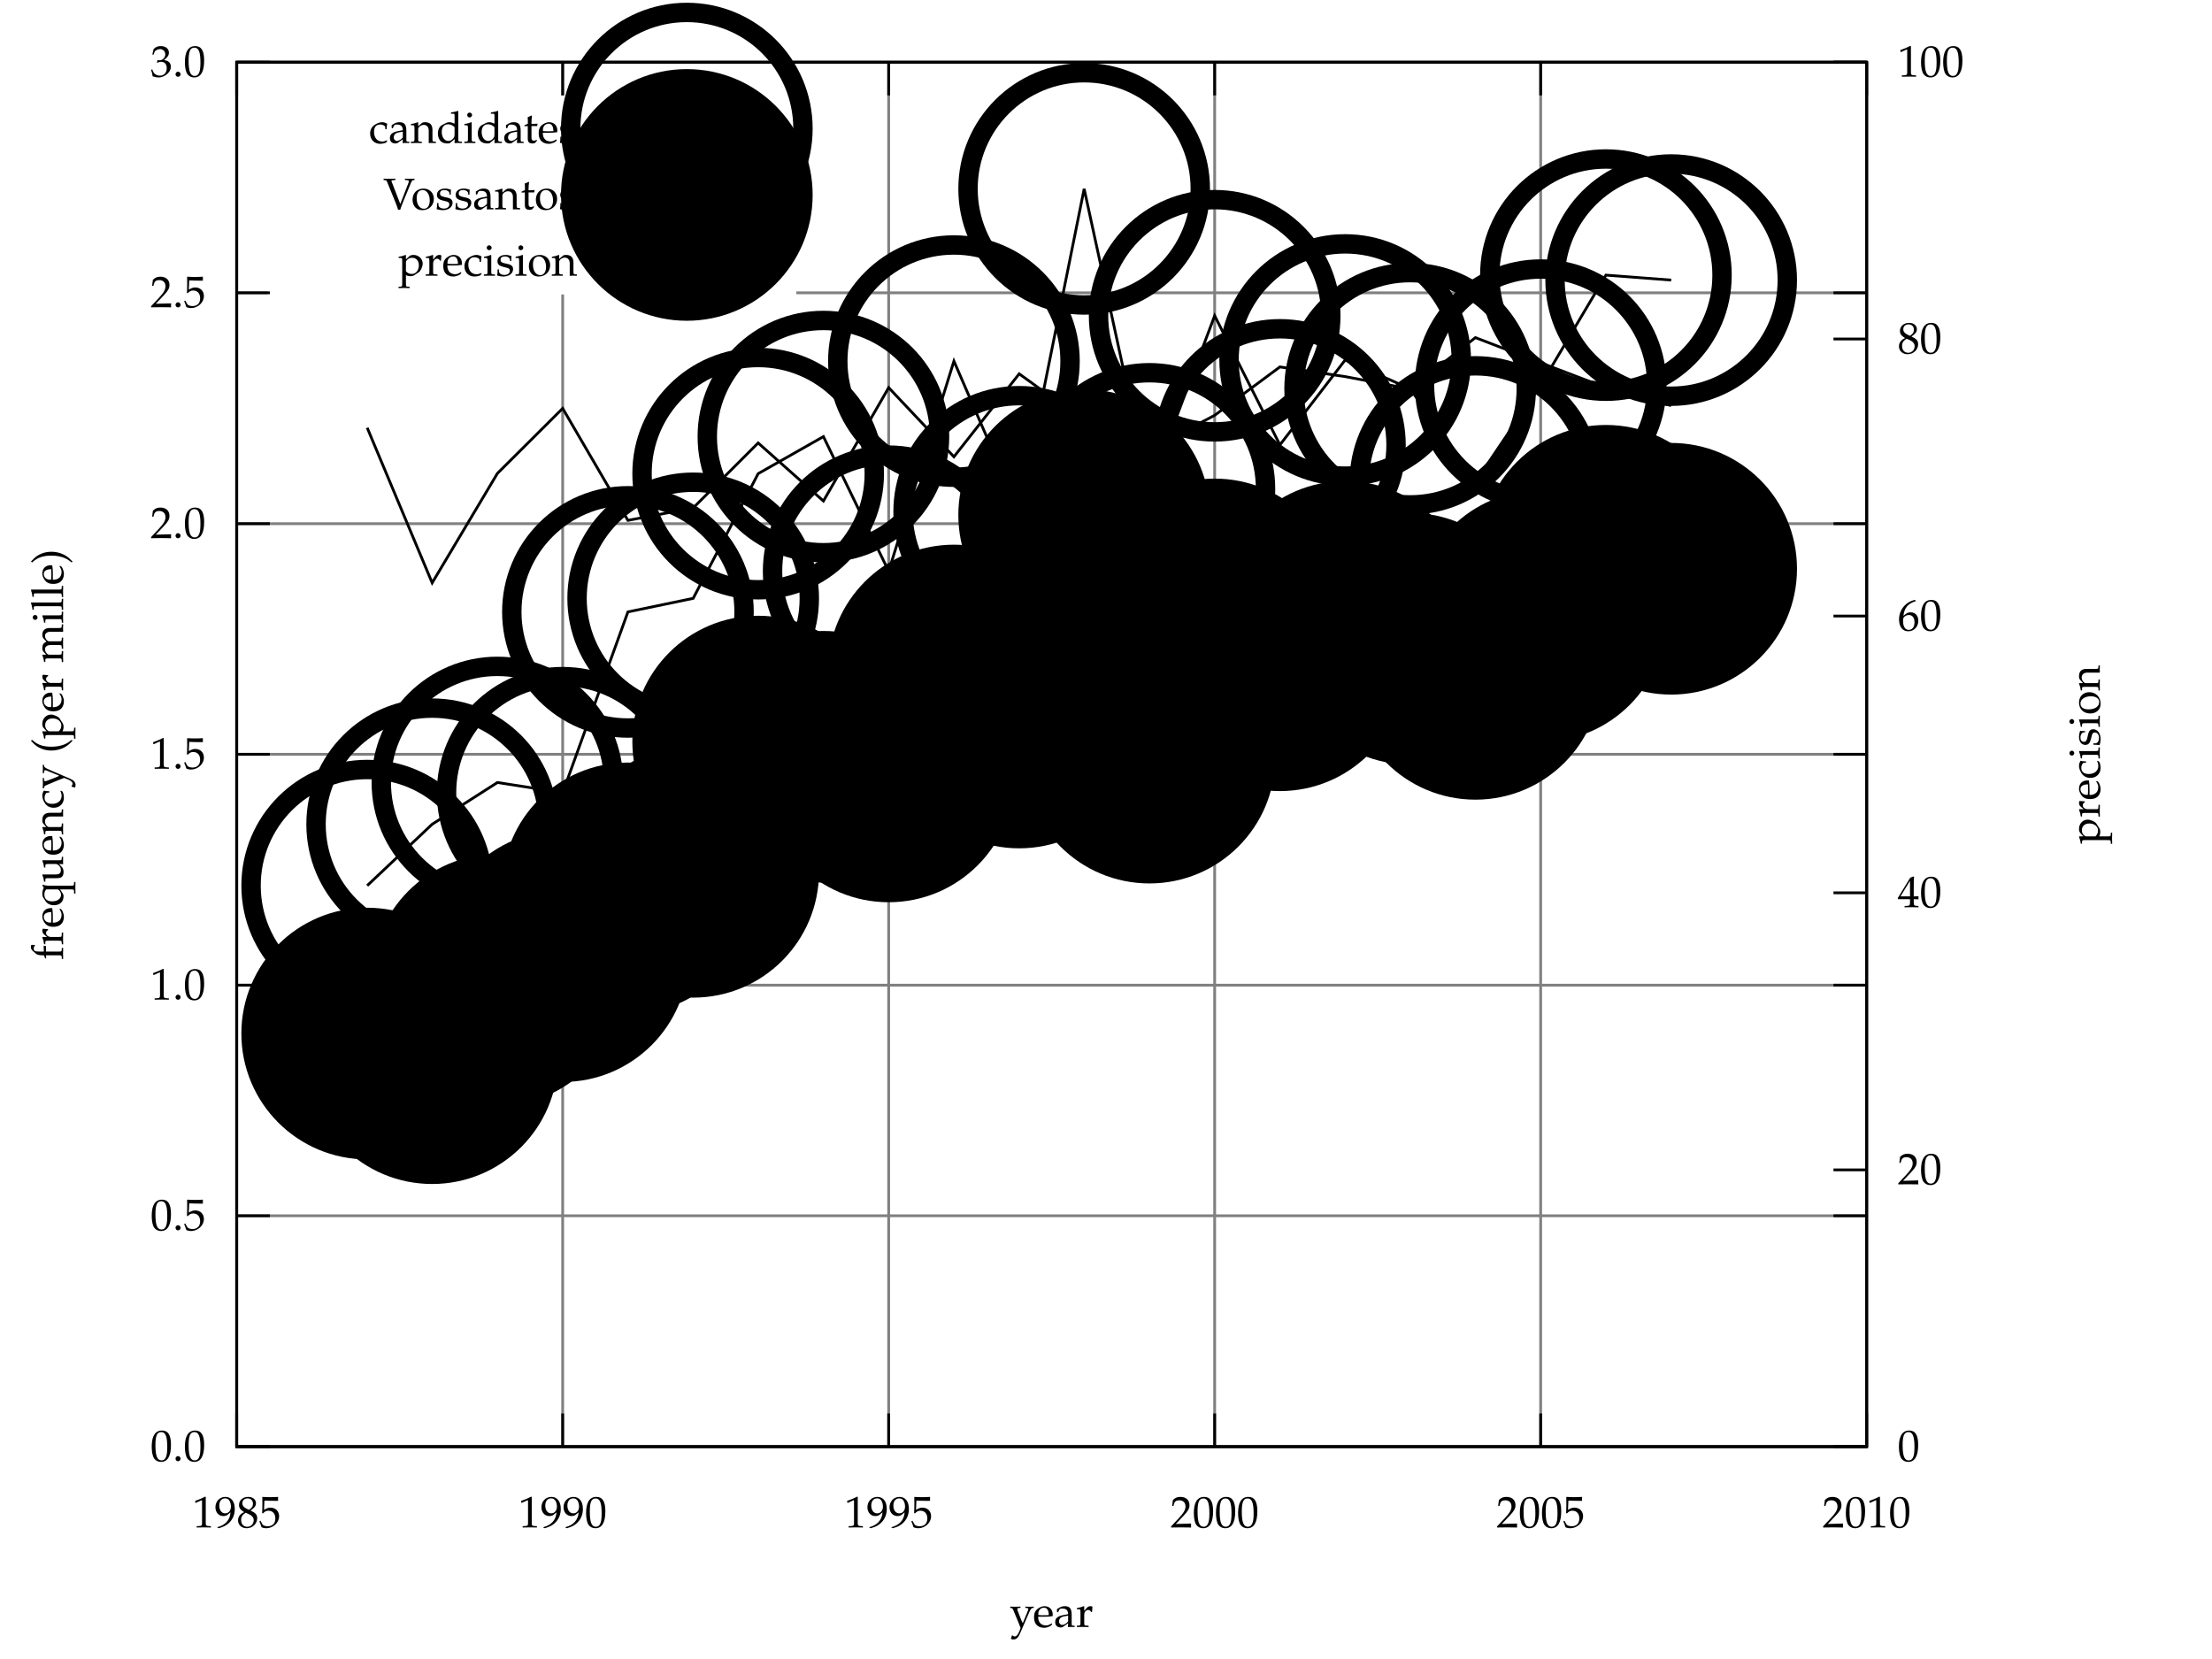
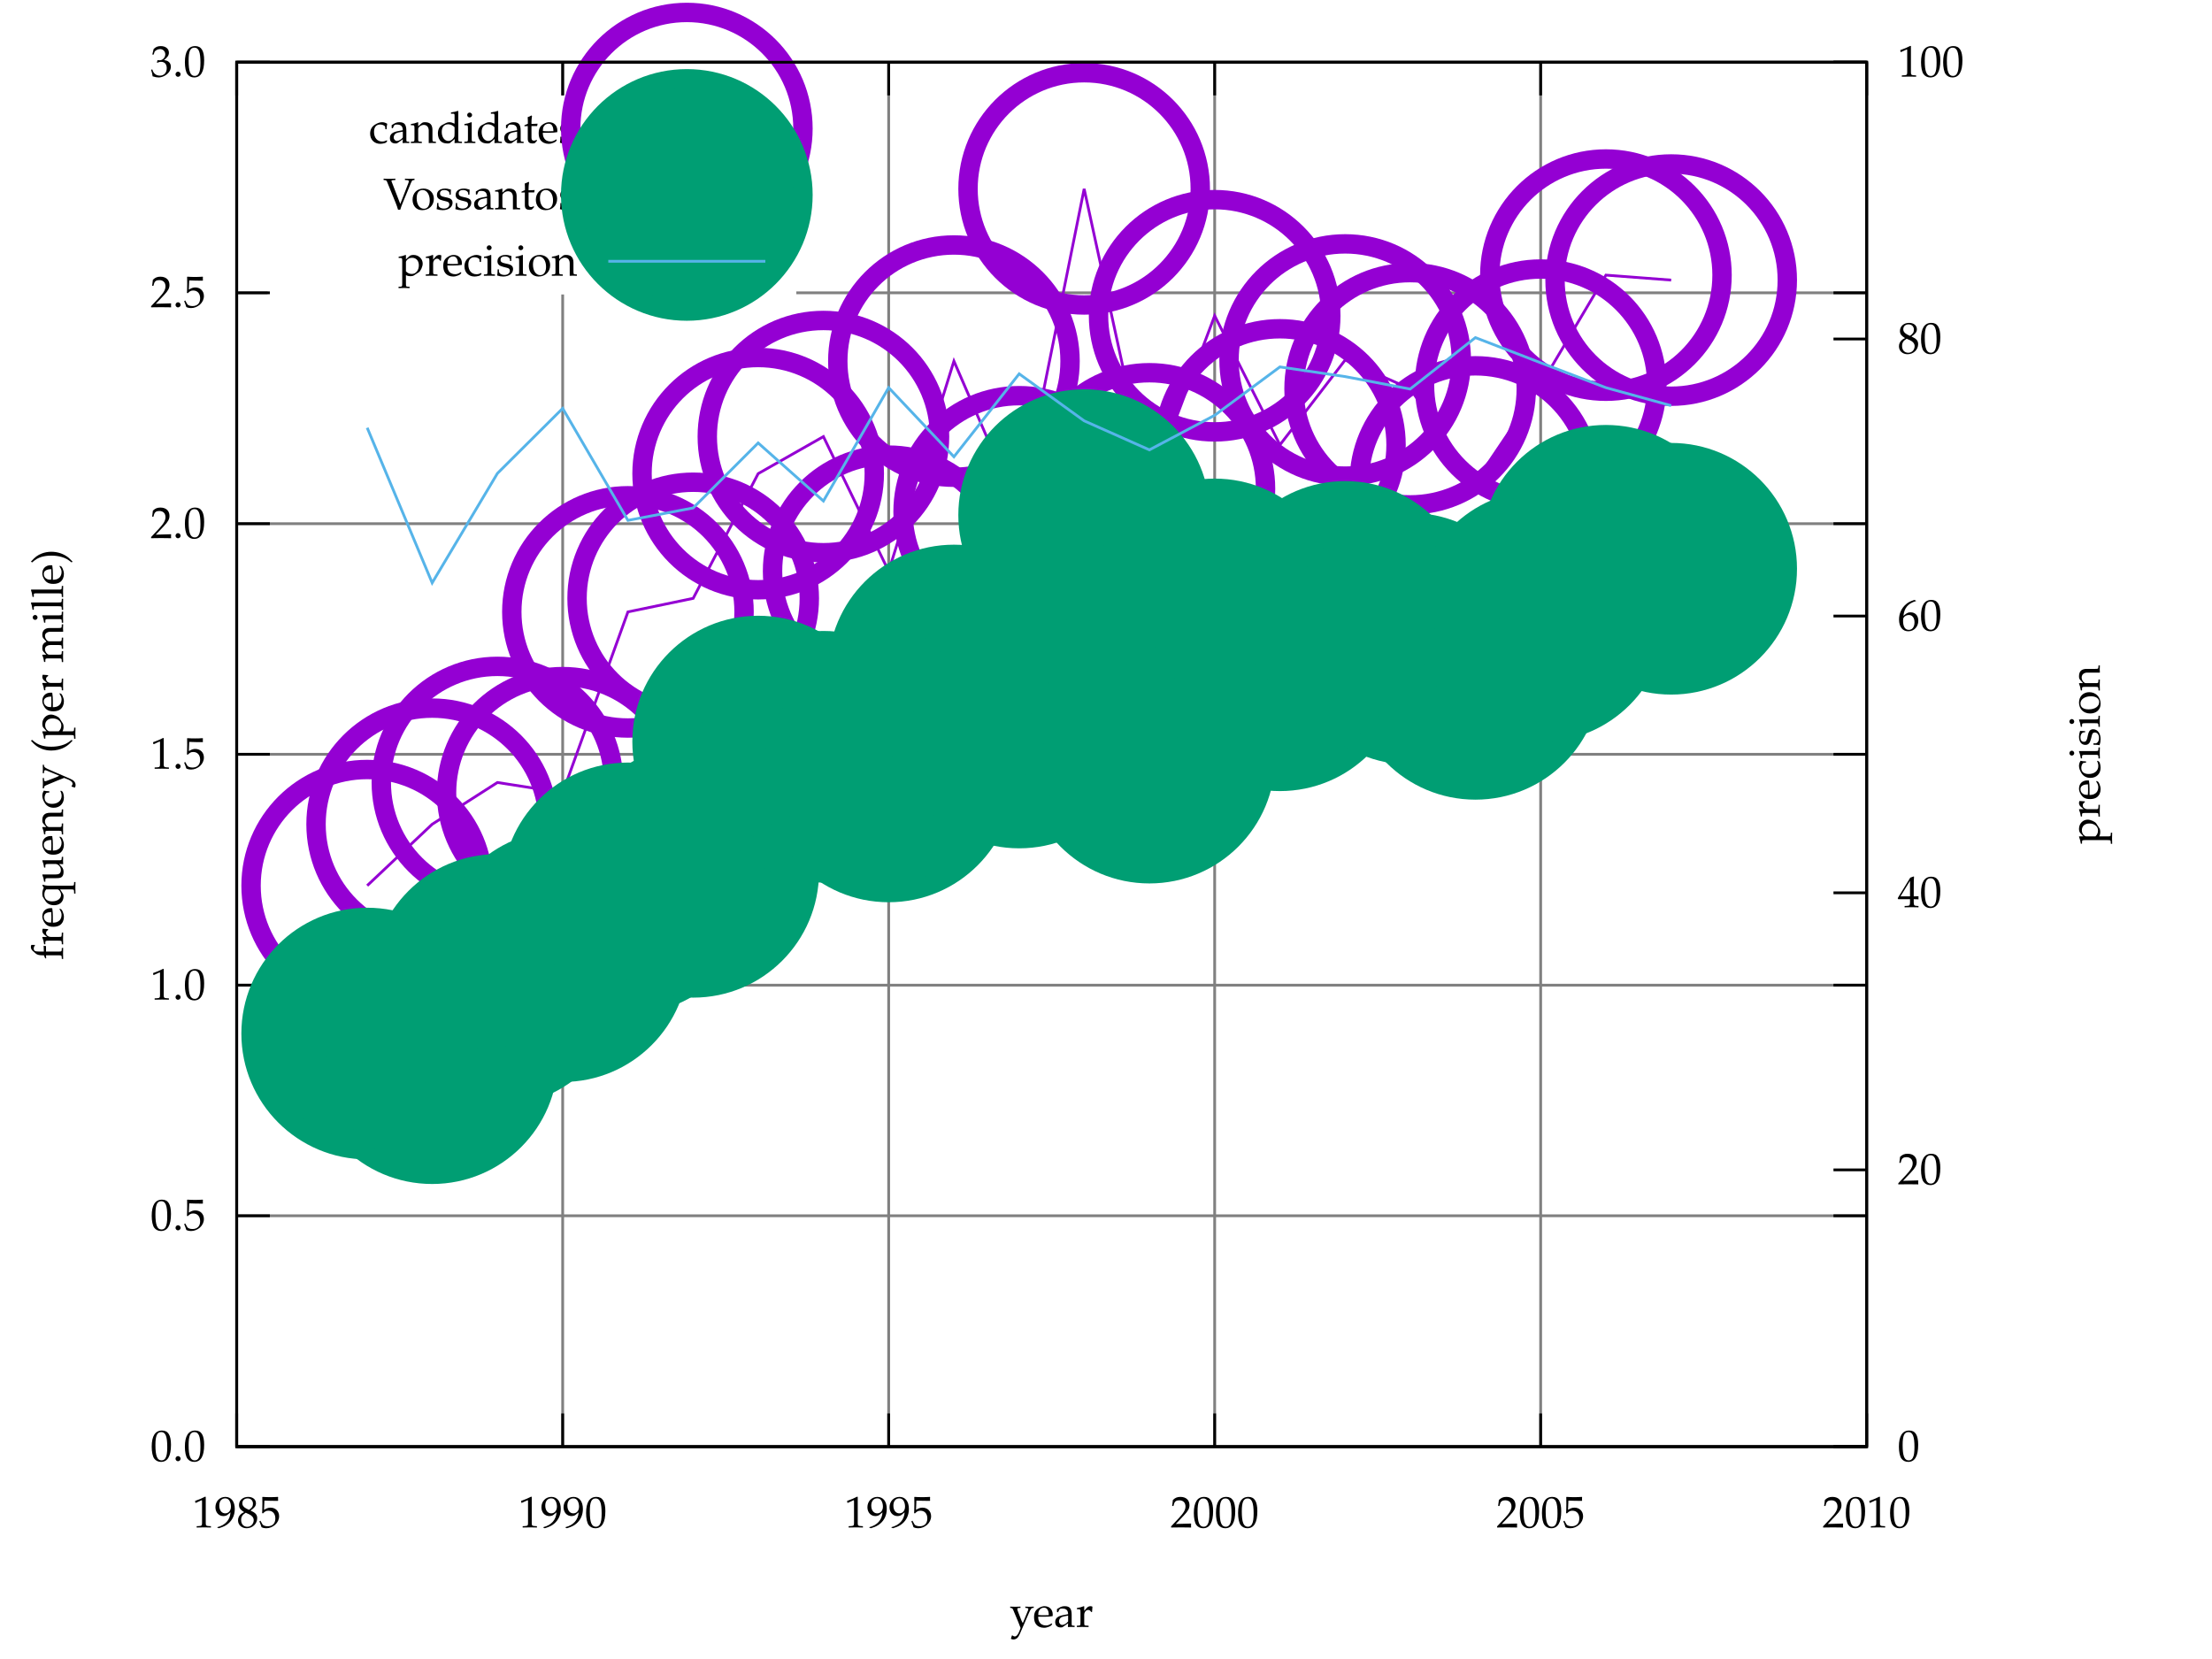
<svg xmlns="http://www.w3.org/2000/svg" xmlns:xlink="http://www.w3.org/1999/xlink" viewBox="0 0 800 600">
  <g id="gnuplot_canvas">
    <rect x="0" y="0" width="800" height="600" fill="none" />
    <defs>
      <circle id="gpDot" r="0.5" stroke-width="0.5" />
      <path id="gpPt0" stroke-width="0.167" stroke="currentColor" d="M-1,0 h2 M0,-1 v2" />
      <path id="gpPt1" stroke-width="0.167" stroke="currentColor" d="M-1,-1 L1,1 M1,-1 L-1,1" />
      <path id="gpPt2" stroke-width="0.167" stroke="currentColor" d="M-1,0 L1,0 M0,-1 L0,1 M-1,-1 L1,1 M-1,1 L1,-1" />
      <rect id="gpPt3" stroke-width="0.167" stroke="currentColor" x="-1" y="-1" width="2" height="2" />
      <rect id="gpPt4" stroke-width="0.167" stroke="currentColor" fill="currentColor" x="-1" y="-1" width="2" height="2" />
      <circle id="gpPt5" stroke-width="0.167" stroke="currentColor" cx="0" cy="0" r="1" />
      <use xlink:href="#gpPt5" id="gpPt6" fill="currentColor" stroke="none" />
      <path id="gpPt7" stroke-width="0.167" stroke="currentColor" d="M0,-1.33 L-1.33,0.67 L1.33,0.67 z" />
      <use xlink:href="#gpPt7" id="gpPt8" fill="currentColor" stroke="none" />
      <use xlink:href="#gpPt7" id="gpPt9" stroke="currentColor" transform="rotate(180)" />
      <use xlink:href="#gpPt9" id="gpPt10" fill="currentColor" stroke="none" />
      <use xlink:href="#gpPt3" id="gpPt11" stroke="currentColor" transform="rotate(45)" />
      <use xlink:href="#gpPt11" id="gpPt12" fill="currentColor" stroke="none" />
      <path id="gpPt13" stroke-width="0.167" stroke="currentColor" d="M0,1.330 L1.265,0.411 L0.782,-1.067 L-0.782,-1.076 L-1.265,0.411 z" />
      <use xlink:href="#gpPt13" id="gpPt14" fill="currentColor" stroke="none" />
      <filter id="textbox" filterUnits="objectBoundingBox" x="0" y="0" height="1" width="1">
        <feFlood flood-color="white" flood-opacity="1" result="bgnd" />
        <feComposite in="SourceGraphic" in2="bgnd" operator="atop" />
      </filter>
      <filter id="greybox" filterUnits="objectBoundingBox" x="0" y="0" height="1" width="1">
        <feFlood flood-color="lightgrey" flood-opacity="1" result="grey" />
        <feComposite in="SourceGraphic" in2="grey" operator="atop" />
      </filter>
    </defs>
    <g fill="none" color="white" stroke="black" stroke-width="1.00" stroke-linecap="butt" stroke-linejoin="miter">
</g>
    <g fill="none" color="black" stroke="currentColor" stroke-width="1.00" stroke-linecap="butt" stroke-linejoin="miter">
</g>
    <g fill="none" color="black" stroke="currentColor" stroke-width="1.00" stroke-linecap="butt" stroke-linejoin="miter">
      <path stroke="gray" class="gridline" d="M85.6,523.2 L675.1,523.2  " />
    </g>
    <g fill="none" color="black" stroke="currentColor" stroke-width="1.00" stroke-linecap="butt" stroke-linejoin="miter">
      <path stroke="black" d="M85.6,523.2 L97.6,523.2 M675.1,523.2 L663.1,523.2  " />
      <g transform="translate(74.4,528.4)" stroke="none" fill="black" font-family="Palatino Linotype, Book Antiqua, Palatino, FreeSerif, serif" font-size="16.00" text-anchor="end">
        <text>
          <tspan font-family="Palatino Linotype, Book Antiqua, Palatino, FreeSerif, serif">0.0</tspan>
        </text>
      </g>
    </g>
    <g fill="none" color="black" stroke="currentColor" stroke-width="1.00" stroke-linecap="butt" stroke-linejoin="miter">
</g>
    <g fill="none" color="black" stroke="currentColor" stroke-width="1.00" stroke-linecap="butt" stroke-linejoin="miter">
      <path stroke="gray" class="gridline" d="M85.6,439.7 L675.1,439.7  " />
    </g>
    <g fill="none" color="black" stroke="currentColor" stroke-width="1.00" stroke-linecap="butt" stroke-linejoin="miter">
      <path stroke="black" d="M85.6,439.7 L97.6,439.7 M675.1,439.7 L663.1,439.7  " />
      <g transform="translate(74.4,444.9)" stroke="none" fill="black" font-family="Palatino Linotype, Book Antiqua, Palatino, FreeSerif, serif" font-size="16.00" text-anchor="end">
        <text>
          <tspan font-family="Palatino Linotype, Book Antiqua, Palatino, FreeSerif, serif">0.5</tspan>
        </text>
      </g>
    </g>
    <g fill="none" color="black" stroke="currentColor" stroke-width="1.00" stroke-linecap="butt" stroke-linejoin="miter">
</g>
    <g fill="none" color="black" stroke="currentColor" stroke-width="1.00" stroke-linecap="butt" stroke-linejoin="miter">
      <path stroke="gray" class="gridline" d="M85.6,356.3 L675.1,356.3  " />
    </g>
    <g fill="none" color="black" stroke="currentColor" stroke-width="1.00" stroke-linecap="butt" stroke-linejoin="miter">
      <path stroke="black" d="M85.6,356.3 L97.6,356.3 M675.1,356.3 L663.1,356.3  " />
      <g transform="translate(74.4,361.5)" stroke="none" fill="black" font-family="Palatino Linotype, Book Antiqua, Palatino, FreeSerif, serif" font-size="16.00" text-anchor="end">
        <text>
          <tspan font-family="Palatino Linotype, Book Antiqua, Palatino, FreeSerif, serif">1.0</tspan>
        </text>
      </g>
    </g>
    <g fill="none" color="black" stroke="currentColor" stroke-width="1.00" stroke-linecap="butt" stroke-linejoin="miter">
</g>
    <g fill="none" color="black" stroke="currentColor" stroke-width="1.00" stroke-linecap="butt" stroke-linejoin="miter">
      <path stroke="gray" class="gridline" d="M85.6,272.8 L675.1,272.8  " />
    </g>
    <g fill="none" color="black" stroke="currentColor" stroke-width="1.00" stroke-linecap="butt" stroke-linejoin="miter">
      <path stroke="black" d="M85.6,272.8 L97.6,272.8 M675.1,272.8 L663.1,272.8  " />
      <g transform="translate(74.4,278.0)" stroke="none" fill="black" font-family="Palatino Linotype, Book Antiqua, Palatino, FreeSerif, serif" font-size="16.00" text-anchor="end">
        <text>
          <tspan font-family="Palatino Linotype, Book Antiqua, Palatino, FreeSerif, serif">1.5</tspan>
        </text>
      </g>
    </g>
    <g fill="none" color="black" stroke="currentColor" stroke-width="1.00" stroke-linecap="butt" stroke-linejoin="miter">
</g>
    <g fill="none" color="black" stroke="currentColor" stroke-width="1.00" stroke-linecap="butt" stroke-linejoin="miter">
      <path stroke="gray" class="gridline" d="M85.6,189.4 L675.1,189.4  " />
    </g>
    <g fill="none" color="black" stroke="currentColor" stroke-width="1.00" stroke-linecap="butt" stroke-linejoin="miter">
      <path stroke="black" d="M85.6,189.4 L97.6,189.4 M675.1,189.4 L663.1,189.4  " />
      <g transform="translate(74.4,194.6)" stroke="none" fill="black" font-family="Palatino Linotype, Book Antiqua, Palatino, FreeSerif, serif" font-size="16.00" text-anchor="end">
        <text>
          <tspan font-family="Palatino Linotype, Book Antiqua, Palatino, FreeSerif, serif">2.0</tspan>
        </text>
      </g>
    </g>
    <g fill="none" color="black" stroke="currentColor" stroke-width="1.00" stroke-linecap="butt" stroke-linejoin="miter">
</g>
    <g fill="none" color="black" stroke="currentColor" stroke-width="1.00" stroke-linecap="butt" stroke-linejoin="miter">
      <path stroke="gray" class="gridline" d="M85.6,105.9 L96.8,105.9 M288.0,105.9 L675.1,105.9  " />
    </g>
    <g fill="none" color="black" stroke="currentColor" stroke-width="1.00" stroke-linecap="butt" stroke-linejoin="miter">
      <path stroke="black" d="M85.6,105.9 L97.6,105.9 M675.1,105.9 L663.1,105.9  " />
      <g transform="translate(74.4,111.1)" stroke="none" fill="black" font-family="Palatino Linotype, Book Antiqua, Palatino, FreeSerif, serif" font-size="16.00" text-anchor="end">
        <text>
          <tspan font-family="Palatino Linotype, Book Antiqua, Palatino, FreeSerif, serif">2.5</tspan>
        </text>
      </g>
    </g>
    <g fill="none" color="black" stroke="currentColor" stroke-width="1.00" stroke-linecap="butt" stroke-linejoin="miter">
</g>
    <g fill="none" color="black" stroke="currentColor" stroke-width="1.00" stroke-linecap="butt" stroke-linejoin="miter">
      <path stroke="gray" class="gridline" d="M85.6,22.5 L675.1,22.5  " />
    </g>
    <g fill="none" color="black" stroke="currentColor" stroke-width="1.00" stroke-linecap="butt" stroke-linejoin="miter">
      <path stroke="black" d="M85.6,22.5 L97.6,22.5 M675.1,22.5 L663.1,22.5  " />
      <g transform="translate(74.4,27.7)" stroke="none" fill="black" font-family="Palatino Linotype, Book Antiqua, Palatino, FreeSerif, serif" font-size="16.00" text-anchor="end">
        <text>
          <tspan font-family="Palatino Linotype, Book Antiqua, Palatino, FreeSerif, serif">3.0</tspan>
        </text>
      </g>
    </g>
    <g fill="none" color="black" stroke="currentColor" stroke-width="1.00" stroke-linecap="butt" stroke-linejoin="miter">
</g>
    <g fill="none" color="black" stroke="currentColor" stroke-width="1.00" stroke-linecap="butt" stroke-linejoin="miter">
      <path stroke="gray" class="gridline" d="M85.6,523.2 L85.6,22.5  " />
    </g>
    <g fill="none" color="black" stroke="currentColor" stroke-width="1.00" stroke-linecap="butt" stroke-linejoin="miter">
      <path stroke="black" d="M85.6,523.2 L85.6,511.2 M85.6,22.5 L85.6,34.5  " />
      <g transform="translate(85.6,552.4)" stroke="none" fill="black" font-family="Palatino Linotype, Book Antiqua, Palatino, FreeSerif, serif" font-size="16.00" text-anchor="middle">
        <text>
          <tspan font-family="Palatino Linotype, Book Antiqua, Palatino, FreeSerif, serif"> 1985</tspan>
        </text>
      </g>
    </g>
    <g fill="none" color="black" stroke="currentColor" stroke-width="1.00" stroke-linecap="butt" stroke-linejoin="miter">
</g>
    <g fill="none" color="black" stroke="currentColor" stroke-width="1.00" stroke-linecap="butt" stroke-linejoin="miter">
      <path stroke="gray" class="gridline" d="M203.5,523.2 L203.5,106.5 M203.5,34.5 L203.5,22.5  " />
    </g>
    <g fill="none" color="black" stroke="currentColor" stroke-width="1.00" stroke-linecap="butt" stroke-linejoin="miter">
      <path stroke="black" d="M203.5,523.2 L203.5,511.2 M203.5,22.5 L203.5,34.5  " />
      <g transform="translate(203.5,552.4)" stroke="none" fill="black" font-family="Palatino Linotype, Book Antiqua, Palatino, FreeSerif, serif" font-size="16.00" text-anchor="middle">
        <text>
          <tspan font-family="Palatino Linotype, Book Antiqua, Palatino, FreeSerif, serif"> 1990</tspan>
        </text>
      </g>
    </g>
    <g fill="none" color="black" stroke="currentColor" stroke-width="1.00" stroke-linecap="butt" stroke-linejoin="miter">
</g>
    <g fill="none" color="black" stroke="currentColor" stroke-width="1.00" stroke-linecap="butt" stroke-linejoin="miter">
      <path stroke="gray" class="gridline" d="M321.4,523.2 L321.4,22.5  " />
    </g>
    <g fill="none" color="black" stroke="currentColor" stroke-width="1.00" stroke-linecap="butt" stroke-linejoin="miter">
      <path stroke="black" d="M321.4,523.2 L321.4,511.2 M321.4,22.5 L321.4,34.5  " />
      <g transform="translate(321.4,552.4)" stroke="none" fill="black" font-family="Palatino Linotype, Book Antiqua, Palatino, FreeSerif, serif" font-size="16.00" text-anchor="middle">
        <text>
          <tspan font-family="Palatino Linotype, Book Antiqua, Palatino, FreeSerif, serif"> 1995</tspan>
        </text>
      </g>
    </g>
    <g fill="none" color="black" stroke="currentColor" stroke-width="1.00" stroke-linecap="butt" stroke-linejoin="miter">
</g>
    <g fill="none" color="black" stroke="currentColor" stroke-width="1.00" stroke-linecap="butt" stroke-linejoin="miter">
      <path stroke="gray" class="gridline" d="M439.3,523.2 L439.3,22.5  " />
    </g>
    <g fill="none" color="black" stroke="currentColor" stroke-width="1.00" stroke-linecap="butt" stroke-linejoin="miter">
      <path stroke="black" d="M439.3,523.2 L439.3,511.2 M439.3,22.5 L439.3,34.5  " />
      <g transform="translate(439.3,552.4)" stroke="none" fill="black" font-family="Palatino Linotype, Book Antiqua, Palatino, FreeSerif, serif" font-size="16.00" text-anchor="middle">
        <text>
          <tspan font-family="Palatino Linotype, Book Antiqua, Palatino, FreeSerif, serif"> 2000</tspan>
        </text>
      </g>
    </g>
    <g fill="none" color="black" stroke="currentColor" stroke-width="1.00" stroke-linecap="butt" stroke-linejoin="miter">
</g>
    <g fill="none" color="black" stroke="currentColor" stroke-width="1.00" stroke-linecap="butt" stroke-linejoin="miter">
      <path stroke="gray" class="gridline" d="M557.2,523.2 L557.2,22.5  " />
    </g>
    <g fill="none" color="black" stroke="currentColor" stroke-width="1.00" stroke-linecap="butt" stroke-linejoin="miter">
      <path stroke="black" d="M557.2,523.2 L557.2,511.2 M557.2,22.5 L557.2,34.5  " />
      <g transform="translate(557.2,552.4)" stroke="none" fill="black" font-family="Palatino Linotype, Book Antiqua, Palatino, FreeSerif, serif" font-size="16.00" text-anchor="middle">
        <text>
          <tspan font-family="Palatino Linotype, Book Antiqua, Palatino, FreeSerif, serif"> 2005</tspan>
        </text>
      </g>
    </g>
    <g fill="none" color="black" stroke="currentColor" stroke-width="1.00" stroke-linecap="butt" stroke-linejoin="miter">
</g>
    <g fill="none" color="black" stroke="currentColor" stroke-width="1.00" stroke-linecap="butt" stroke-linejoin="miter">
      <path stroke="gray" class="gridline" d="M675.1,523.2 L675.1,22.5  " />
    </g>
    <g fill="none" color="black" stroke="currentColor" stroke-width="1.00" stroke-linecap="butt" stroke-linejoin="miter">
      <path stroke="black" d="M675.1,523.2 L675.1,511.2 M675.1,22.5 L675.1,34.5  " />
      <g transform="translate(675.1,552.4)" stroke="none" fill="black" font-family="Palatino Linotype, Book Antiqua, Palatino, FreeSerif, serif" font-size="16.00" text-anchor="middle">
        <text>
          <tspan font-family="Palatino Linotype, Book Antiqua, Palatino, FreeSerif, serif"> 2010</tspan>
        </text>
      </g>
    </g>
    <g fill="none" color="black" stroke="currentColor" stroke-width="1.00" stroke-linecap="butt" stroke-linejoin="miter">
      <path stroke="black" d="M675.1,523.2 L663.1,523.2  " />
      <g transform="translate(686.3,528.4)" stroke="none" fill="black" font-family="Palatino Linotype, Book Antiqua, Palatino, FreeSerif, serif" font-size="16.00" text-anchor="start">
        <text>
          <tspan font-family="Palatino Linotype, Book Antiqua, Palatino, FreeSerif, serif"> 0</tspan>
        </text>
      </g>
    </g>
    <g fill="none" color="black" stroke="currentColor" stroke-width="1.00" stroke-linecap="butt" stroke-linejoin="miter">
      <path stroke="black" d="M675.1,423.1 L663.1,423.1  " />
      <g transform="translate(686.3,428.3)" stroke="none" fill="black" font-family="Palatino Linotype, Book Antiqua, Palatino, FreeSerif, serif" font-size="16.00" text-anchor="start">
        <text>
          <tspan font-family="Palatino Linotype, Book Antiqua, Palatino, FreeSerif, serif"> 20</tspan>
        </text>
      </g>
    </g>
    <g fill="none" color="black" stroke="currentColor" stroke-width="1.00" stroke-linecap="butt" stroke-linejoin="miter">
      <path stroke="black" d="M675.1,322.9 L663.1,322.9  " />
      <g transform="translate(686.3,328.1)" stroke="none" fill="black" font-family="Palatino Linotype, Book Antiqua, Palatino, FreeSerif, serif" font-size="16.00" text-anchor="start">
        <text>
          <tspan font-family="Palatino Linotype, Book Antiqua, Palatino, FreeSerif, serif"> 40</tspan>
        </text>
      </g>
    </g>
    <g fill="none" color="black" stroke="currentColor" stroke-width="1.00" stroke-linecap="butt" stroke-linejoin="miter">
      <path stroke="black" d="M675.1,222.8 L663.1,222.8  " />
      <g transform="translate(686.3,228.0)" stroke="none" fill="black" font-family="Palatino Linotype, Book Antiqua, Palatino, FreeSerif, serif" font-size="16.00" text-anchor="start">
        <text>
          <tspan font-family="Palatino Linotype, Book Antiqua, Palatino, FreeSerif, serif"> 60</tspan>
        </text>
      </g>
    </g>
    <g fill="none" color="black" stroke="currentColor" stroke-width="1.00" stroke-linecap="butt" stroke-linejoin="miter">
      <path stroke="black" d="M675.1,122.6 L663.1,122.6  " />
      <g transform="translate(686.3,127.8)" stroke="none" fill="black" font-family="Palatino Linotype, Book Antiqua, Palatino, FreeSerif, serif" font-size="16.00" text-anchor="start">
        <text>
          <tspan font-family="Palatino Linotype, Book Antiqua, Palatino, FreeSerif, serif"> 80</tspan>
        </text>
      </g>
    </g>
    <g fill="none" color="black" stroke="currentColor" stroke-width="1.00" stroke-linecap="butt" stroke-linejoin="miter">
      <path stroke="black" d="M675.1,22.5 L663.1,22.5  " />
      <g transform="translate(686.3,27.7)" stroke="none" fill="black" font-family="Palatino Linotype, Book Antiqua, Palatino, FreeSerif, serif" font-size="16.00" text-anchor="start">
        <text>
          <tspan font-family="Palatino Linotype, Book Antiqua, Palatino, FreeSerif, serif"> 100</tspan>
        </text>
      </g>
    </g>
    <g fill="none" color="black" stroke="currentColor" stroke-width="1.00" stroke-linecap="butt" stroke-linejoin="miter">
</g>
    <g fill="none" color="black" stroke="currentColor" stroke-width="1.00" stroke-linecap="butt" stroke-linejoin="miter">
      <path stroke="black" d="M85.6,22.5 L85.6,523.2 L675.1,523.2 L675.1,22.5 L85.6,22.5 Z  " />
    </g>
    <g fill="none" color="black" stroke="currentColor" stroke-width="1.00" stroke-linecap="butt" stroke-linejoin="miter">
      <g transform="translate(22.8,272.9) rotate(270)" stroke="none" fill="black" font-family="Palatino Linotype, Book Antiqua, Palatino, FreeSerif, serif" font-size="16.00" text-anchor="middle">
        <text>
          <tspan font-family="Palatino Linotype, Book Antiqua, Palatino, FreeSerif, serif">frequency (per mille)</tspan>
        </text>
      </g>
    </g>
    <g fill="none" color="black" stroke="currentColor" stroke-width="1.00" stroke-linecap="butt" stroke-linejoin="miter">
      <g transform="translate(759.4,272.9) rotate(270)" stroke="none" fill="black" font-family="Palatino Linotype, Book Antiqua, Palatino, FreeSerif, serif" font-size="16.00" text-anchor="middle">
        <text>
          <tspan font-family="Palatino Linotype, Book Antiqua, Palatino, FreeSerif, serif">precision</tspan>
        </text>
      </g>
    </g>
    <g fill="none" color="black" stroke="currentColor" stroke-width="1.00" stroke-linecap="butt" stroke-linejoin="miter">
      <g transform="translate(380.3,588.4)" stroke="none" fill="black" font-family="Palatino Linotype, Book Antiqua, Palatino, FreeSerif, serif" font-size="16.00" text-anchor="middle">
        <text>
          <tspan font-family="Palatino Linotype, Book Antiqua, Palatino, FreeSerif, serif">year</tspan>
        </text>
      </g>
    </g>
    <g fill="none" color="black" stroke="currentColor" stroke-width="1.00" stroke-linecap="butt" stroke-linejoin="miter">
</g>
    <g id="gnuplot_plot_1">
      <g fill="none" color="black" stroke="currentColor" stroke-width="1.00" stroke-linecap="butt" stroke-linejoin="miter">
        <g transform="translate(208.8,51.7)" stroke="none" fill="black" font-family="Palatino Linotype, Book Antiqua, Palatino, FreeSerif, serif" font-size="16.00" text-anchor="end">
          <text>
            <tspan font-family="Palatino Linotype, Book Antiqua, Palatino, FreeSerif, serif">candidates</tspan>
          </text>
        </g>
      </g>
      <g fill="none" color="black" stroke="currentColor" stroke-width="1.00" stroke-linecap="butt" stroke-linejoin="miter">
-         <path stroke="rgb(  0,   0,   0)" d="M220.0,46.5 L276.8,46.5 M132.8,320.3 L156.3,298.1 L179.9,283.0 L203.5,286.7 L227.1,221.3 L250.7,216.4   L274.2,171.3 L297.8,157.9 L321.4,206.6 L345.0,130.6 L368.6,185.1 L392.1,68.3 L415.7,176.8 L439.3,114.2   L462.9,160.9 L486.5,130.2 L510.0,140.6 L533.6,174.3 L557.2,139.3 L580.8,99.5 L604.4,101.3  " />
-         <use xlink:href="#gpPt5" transform="translate(132.8,320.3) scale(42.00)" color="rgb(  0,   0,   0)" />
-         <use xlink:href="#gpPt5" transform="translate(156.3,298.1) scale(42.00)" color="rgb(  0,   0,   0)" />
-         <use xlink:href="#gpPt5" transform="translate(179.9,283.0) scale(42.00)" color="rgb(  0,   0,   0)" />
-         <use xlink:href="#gpPt5" transform="translate(203.5,286.7) scale(42.00)" color="rgb(  0,   0,   0)" />
-         <use xlink:href="#gpPt5" transform="translate(227.1,221.3) scale(42.00)" color="rgb(  0,   0,   0)" />
-         <use xlink:href="#gpPt5" transform="translate(250.7,216.4) scale(42.00)" color="rgb(  0,   0,   0)" />
-         <use xlink:href="#gpPt5" transform="translate(274.2,171.3) scale(42.00)" color="rgb(  0,   0,   0)" />
-         <use xlink:href="#gpPt5" transform="translate(297.8,157.9) scale(42.00)" color="rgb(  0,   0,   0)" />
-         <use xlink:href="#gpPt5" transform="translate(321.4,206.6) scale(42.00)" color="rgb(  0,   0,   0)" />
-         <use xlink:href="#gpPt5" transform="translate(345.0,130.6) scale(42.00)" color="rgb(  0,   0,   0)" />
-         <use xlink:href="#gpPt5" transform="translate(368.6,185.1) scale(42.00)" color="rgb(  0,   0,   0)" />
-         <use xlink:href="#gpPt5" transform="translate(392.1,68.3) scale(42.00)" color="rgb(  0,   0,   0)" />
-         <use xlink:href="#gpPt5" transform="translate(415.7,176.8) scale(42.00)" color="rgb(  0,   0,   0)" />
-         <use xlink:href="#gpPt5" transform="translate(439.3,114.2) scale(42.00)" color="rgb(  0,   0,   0)" />
-         <use xlink:href="#gpPt5" transform="translate(462.9,160.9) scale(42.00)" color="rgb(  0,   0,   0)" />
-         <use xlink:href="#gpPt5" transform="translate(486.5,130.2) scale(42.00)" color="rgb(  0,   0,   0)" />
-         <use xlink:href="#gpPt5" transform="translate(510.0,140.6) scale(42.00)" color="rgb(  0,   0,   0)" />
-         <use xlink:href="#gpPt5" transform="translate(533.6,174.3) scale(42.00)" color="rgb(  0,   0,   0)" />
-         <use xlink:href="#gpPt5" transform="translate(557.2,139.3) scale(42.00)" color="rgb(  0,   0,   0)" />
-         <use xlink:href="#gpPt5" transform="translate(580.8,99.5) scale(42.00)" color="rgb(  0,   0,   0)" />
-         <use xlink:href="#gpPt5" transform="translate(604.4,101.3) scale(42.00)" color="rgb(  0,   0,   0)" />
-         <use xlink:href="#gpPt5" transform="translate(248.4,46.5) scale(42.00)" color="rgb(  0,   0,   0)" />
+         <path stroke="rgb(148,   0, 211)" d="M220.0,46.5 L276.8,46.5 M132.8,320.3 L156.3,298.1 L179.9,283.0 L203.5,286.7 L227.1,221.3 L250.7,216.4   L274.2,171.3 L297.8,157.9 L321.4,206.6 L345.0,130.6 L368.6,185.1 L392.1,68.3 L415.7,176.8 L439.3,114.2   L462.9,160.9 L486.5,130.2 L510.0,140.6 L533.6,174.3 L557.2,139.3 L580.8,99.5 L604.4,101.3  " />
+         <use xlink:href="#gpPt5" transform="translate(132.8,320.3) scale(42.00)" color="rgb(148,   0, 211)" />
+         <use xlink:href="#gpPt5" transform="translate(156.3,298.1) scale(42.00)" color="rgb(148,   0, 211)" />
+         <use xlink:href="#gpPt5" transform="translate(179.9,283.0) scale(42.00)" color="rgb(148,   0, 211)" />
+         <use xlink:href="#gpPt5" transform="translate(203.5,286.7) scale(42.00)" color="rgb(148,   0, 211)" />
+         <use xlink:href="#gpPt5" transform="translate(227.1,221.3) scale(42.00)" color="rgb(148,   0, 211)" />
+         <use xlink:href="#gpPt5" transform="translate(250.7,216.4) scale(42.00)" color="rgb(148,   0, 211)" />
+         <use xlink:href="#gpPt5" transform="translate(274.2,171.3) scale(42.00)" color="rgb(148,   0, 211)" />
+         <use xlink:href="#gpPt5" transform="translate(297.8,157.9) scale(42.00)" color="rgb(148,   0, 211)" />
+         <use xlink:href="#gpPt5" transform="translate(321.4,206.6) scale(42.00)" color="rgb(148,   0, 211)" />
+         <use xlink:href="#gpPt5" transform="translate(345.0,130.6) scale(42.00)" color="rgb(148,   0, 211)" />
+         <use xlink:href="#gpPt5" transform="translate(368.6,185.1) scale(42.00)" color="rgb(148,   0, 211)" />
+         <use xlink:href="#gpPt5" transform="translate(392.1,68.3) scale(42.00)" color="rgb(148,   0, 211)" />
+         <use xlink:href="#gpPt5" transform="translate(415.7,176.8) scale(42.00)" color="rgb(148,   0, 211)" />
+         <use xlink:href="#gpPt5" transform="translate(439.3,114.2) scale(42.00)" color="rgb(148,   0, 211)" />
+         <use xlink:href="#gpPt5" transform="translate(462.9,160.9) scale(42.00)" color="rgb(148,   0, 211)" />
+         <use xlink:href="#gpPt5" transform="translate(486.5,130.2) scale(42.00)" color="rgb(148,   0, 211)" />
+         <use xlink:href="#gpPt5" transform="translate(510.0,140.6) scale(42.00)" color="rgb(148,   0, 211)" />
+         <use xlink:href="#gpPt5" transform="translate(533.6,174.3) scale(42.00)" color="rgb(148,   0, 211)" />
+         <use xlink:href="#gpPt5" transform="translate(557.2,139.3) scale(42.00)" color="rgb(148,   0, 211)" />
+         <use xlink:href="#gpPt5" transform="translate(580.8,99.5) scale(42.00)" color="rgb(148,   0, 211)" />
+         <use xlink:href="#gpPt5" transform="translate(604.4,101.3) scale(42.00)" color="rgb(148,   0, 211)" />
+         <use xlink:href="#gpPt5" transform="translate(248.4,46.5) scale(42.00)" color="rgb(148,   0, 211)" />
      </g>
    </g>
    <g id="gnuplot_plot_2">
      <g fill="none" color="black" stroke="currentColor" stroke-width="1.00" stroke-linecap="butt" stroke-linejoin="miter">
        <g transform="translate(208.8,75.7)" stroke="none" fill="black" font-family="Palatino Linotype, Book Antiqua, Palatino, FreeSerif, serif" font-size="16.00" text-anchor="end">
          <text>
            <tspan font-family="Palatino Linotype, Book Antiqua, Palatino, FreeSerif, serif">Vossantos</tspan>
          </text>
        </g>
      </g>
      <g fill="none" color="black" stroke="currentColor" stroke-width="1.00" stroke-linecap="butt" stroke-linejoin="miter">
-         <path stroke="rgb(  0,   0,   0)" d="M220.0,70.5 L276.8,70.5 M132.8,373.8 L156.3,382.7 L179.9,354.4 L203.5,345.8 L227.1,321.3 L250.7,315.3   L274.2,268.2 L297.8,273.7 L321.4,280.8 L345.0,242.5 L368.6,261.3 L392.1,186.3 L415.7,274.0 L439.3,218.6   L462.9,240.6 L486.5,219.5 L510.0,231.0 L533.6,243.7 L557.2,222.8 L580.8,199.2 L604.4,205.7  " />
-         <use xlink:href="#gpPt6" transform="translate(132.8,373.8) scale(42.00)" color="rgb(  0,   0,   0)" />
-         <use xlink:href="#gpPt6" transform="translate(156.3,382.7) scale(42.00)" color="rgb(  0,   0,   0)" />
-         <use xlink:href="#gpPt6" transform="translate(179.9,354.4) scale(42.00)" color="rgb(  0,   0,   0)" />
-         <use xlink:href="#gpPt6" transform="translate(203.5,345.8) scale(42.00)" color="rgb(  0,   0,   0)" />
-         <use xlink:href="#gpPt6" transform="translate(227.1,321.3) scale(42.00)" color="rgb(  0,   0,   0)" />
-         <use xlink:href="#gpPt6" transform="translate(250.7,315.3) scale(42.00)" color="rgb(  0,   0,   0)" />
-         <use xlink:href="#gpPt6" transform="translate(274.2,268.2) scale(42.00)" color="rgb(  0,   0,   0)" />
-         <use xlink:href="#gpPt6" transform="translate(297.8,273.7) scale(42.00)" color="rgb(  0,   0,   0)" />
-         <use xlink:href="#gpPt6" transform="translate(321.4,280.8) scale(42.00)" color="rgb(  0,   0,   0)" />
-         <use xlink:href="#gpPt6" transform="translate(345.0,242.5) scale(42.00)" color="rgb(  0,   0,   0)" />
-         <use xlink:href="#gpPt6" transform="translate(368.6,261.3) scale(42.00)" color="rgb(  0,   0,   0)" />
-         <use xlink:href="#gpPt6" transform="translate(392.1,186.3) scale(42.00)" color="rgb(  0,   0,   0)" />
-         <use xlink:href="#gpPt6" transform="translate(415.7,274.0) scale(42.00)" color="rgb(  0,   0,   0)" />
-         <use xlink:href="#gpPt6" transform="translate(439.3,218.6) scale(42.00)" color="rgb(  0,   0,   0)" />
-         <use xlink:href="#gpPt6" transform="translate(462.9,240.6) scale(42.00)" color="rgb(  0,   0,   0)" />
-         <use xlink:href="#gpPt6" transform="translate(486.5,219.5) scale(42.00)" color="rgb(  0,   0,   0)" />
-         <use xlink:href="#gpPt6" transform="translate(510.0,231.0) scale(42.00)" color="rgb(  0,   0,   0)" />
-         <use xlink:href="#gpPt6" transform="translate(533.6,243.7) scale(42.00)" color="rgb(  0,   0,   0)" />
-         <use xlink:href="#gpPt6" transform="translate(557.2,222.8) scale(42.00)" color="rgb(  0,   0,   0)" />
-         <use xlink:href="#gpPt6" transform="translate(580.8,199.2) scale(42.00)" color="rgb(  0,   0,   0)" />
-         <use xlink:href="#gpPt6" transform="translate(604.4,205.7) scale(42.00)" color="rgb(  0,   0,   0)" />
-         <use xlink:href="#gpPt6" transform="translate(248.4,70.5) scale(42.00)" color="rgb(  0,   0,   0)" />
+         <path stroke="rgb(  0, 158, 115)" d="M220.0,70.5 L276.8,70.5 M132.8,373.8 L156.3,382.7 L179.9,354.4 L203.5,345.8 L227.1,321.3 L250.7,315.3   L274.2,268.2 L297.8,273.7 L321.4,280.8 L345.0,242.5 L368.6,261.3 L392.1,186.3 L415.7,274.0 L439.3,218.6   L462.9,240.6 L486.5,219.5 L510.0,231.0 L533.6,243.7 L557.2,222.8 L580.8,199.2 L604.4,205.7  " />
+         <use xlink:href="#gpPt6" transform="translate(132.8,373.8) scale(42.00)" color="rgb(  0, 158, 115)" />
+         <use xlink:href="#gpPt6" transform="translate(156.3,382.7) scale(42.00)" color="rgb(  0, 158, 115)" />
+         <use xlink:href="#gpPt6" transform="translate(179.9,354.4) scale(42.00)" color="rgb(  0, 158, 115)" />
+         <use xlink:href="#gpPt6" transform="translate(203.5,345.8) scale(42.00)" color="rgb(  0, 158, 115)" />
+         <use xlink:href="#gpPt6" transform="translate(227.1,321.3) scale(42.00)" color="rgb(  0, 158, 115)" />
+         <use xlink:href="#gpPt6" transform="translate(250.7,315.3) scale(42.00)" color="rgb(  0, 158, 115)" />
+         <use xlink:href="#gpPt6" transform="translate(274.2,268.2) scale(42.00)" color="rgb(  0, 158, 115)" />
+         <use xlink:href="#gpPt6" transform="translate(297.8,273.7) scale(42.00)" color="rgb(  0, 158, 115)" />
+         <use xlink:href="#gpPt6" transform="translate(321.4,280.8) scale(42.00)" color="rgb(  0, 158, 115)" />
+         <use xlink:href="#gpPt6" transform="translate(345.0,242.5) scale(42.00)" color="rgb(  0, 158, 115)" />
+         <use xlink:href="#gpPt6" transform="translate(368.6,261.3) scale(42.00)" color="rgb(  0, 158, 115)" />
+         <use xlink:href="#gpPt6" transform="translate(392.1,186.3) scale(42.00)" color="rgb(  0, 158, 115)" />
+         <use xlink:href="#gpPt6" transform="translate(415.7,274.0) scale(42.00)" color="rgb(  0, 158, 115)" />
+         <use xlink:href="#gpPt6" transform="translate(439.3,218.6) scale(42.00)" color="rgb(  0, 158, 115)" />
+         <use xlink:href="#gpPt6" transform="translate(462.9,240.6) scale(42.00)" color="rgb(  0, 158, 115)" />
+         <use xlink:href="#gpPt6" transform="translate(486.5,219.5) scale(42.00)" color="rgb(  0, 158, 115)" />
+         <use xlink:href="#gpPt6" transform="translate(510.0,231.0) scale(42.00)" color="rgb(  0, 158, 115)" />
+         <use xlink:href="#gpPt6" transform="translate(533.6,243.7) scale(42.00)" color="rgb(  0, 158, 115)" />
+         <use xlink:href="#gpPt6" transform="translate(557.2,222.8) scale(42.00)" color="rgb(  0, 158, 115)" />
+         <use xlink:href="#gpPt6" transform="translate(580.8,199.2) scale(42.00)" color="rgb(  0, 158, 115)" />
+         <use xlink:href="#gpPt6" transform="translate(604.4,205.7) scale(42.00)" color="rgb(  0, 158, 115)" />
+         <use xlink:href="#gpPt6" transform="translate(248.4,70.5) scale(42.00)" color="rgb(  0, 158, 115)" />
      </g>
    </g>
    <g id="gnuplot_plot_3">
      <g fill="none" color="black" stroke="currentColor" stroke-width="1.00" stroke-linecap="butt" stroke-linejoin="miter">
        <g transform="translate(208.8,99.7)" stroke="none" fill="black" font-family="Palatino Linotype, Book Antiqua, Palatino, FreeSerif, serif" font-size="16.00" text-anchor="end">
          <text>
            <tspan font-family="Palatino Linotype, Book Antiqua, Palatino, FreeSerif, serif">precision</tspan>
          </text>
        </g>
      </g>
      <g fill="none" color="black" stroke="currentColor" stroke-width="1.00" stroke-linecap="butt" stroke-linejoin="miter">
-         <path stroke="rgb(  0,   0,   0)" d="M220.0,94.5 L276.8,94.5 M132.8,154.7 L156.3,210.8 L179.9,171.2 L203.5,147.7 L227.1,188.2 L250.7,183.7   L274.2,160.2 L297.8,181.2 L321.4,140.2 L345.0,165.2 L368.6,135.2 L392.1,152.2 L415.7,162.7 L439.3,150.2   L462.9,132.7 L486.5,136.2 L510.0,140.7 L533.6,122.1 L557.2,131.2 L580.8,140.2 L604.4,146.7  " />
-       </g>
-     </g>
-     <g fill="none" color="white" stroke="rgb(  0,   0,   0)" stroke-width="2.00" stroke-linecap="butt" stroke-linejoin="miter">
+         <path stroke="rgb( 86, 180, 233)" d="M220.0,94.5 L276.8,94.5 M132.8,154.7 L156.3,210.8 L179.9,171.2 L203.5,147.7 L227.1,188.2 L250.7,183.7   L274.2,160.2 L297.8,181.2 L321.4,140.2 L345.0,165.2 L368.6,135.2 L392.1,152.2 L415.7,162.7 L439.3,150.2   L462.9,132.7 L486.5,136.2 L510.0,140.7 L533.6,122.1 L557.2,131.2 L580.8,140.2 L604.4,146.7  " />
+       </g>
+     </g>
+     <g fill="none" color="white" stroke="rgb( 86, 180, 233)" stroke-width="2.00" stroke-linecap="butt" stroke-linejoin="miter">
</g>
    <g fill="none" color="black" stroke="currentColor" stroke-width="2.00" stroke-linecap="butt" stroke-linejoin="miter">
</g>
    <g fill="none" color="black" stroke="black" stroke-width="1.00" stroke-linecap="butt" stroke-linejoin="miter">
</g>
    <g fill="none" color="black" stroke="currentColor" stroke-width="1.00" stroke-linecap="butt" stroke-linejoin="miter">
      <path stroke="black" d="M85.6,22.5 L85.6,523.2 L675.1,523.2 L675.1,22.5 L85.6,22.5 Z  " />
    </g>
    <g fill="none" color="black" stroke="currentColor" stroke-width="1.00" stroke-linecap="butt" stroke-linejoin="miter">
</g>
  </g>
</svg>
